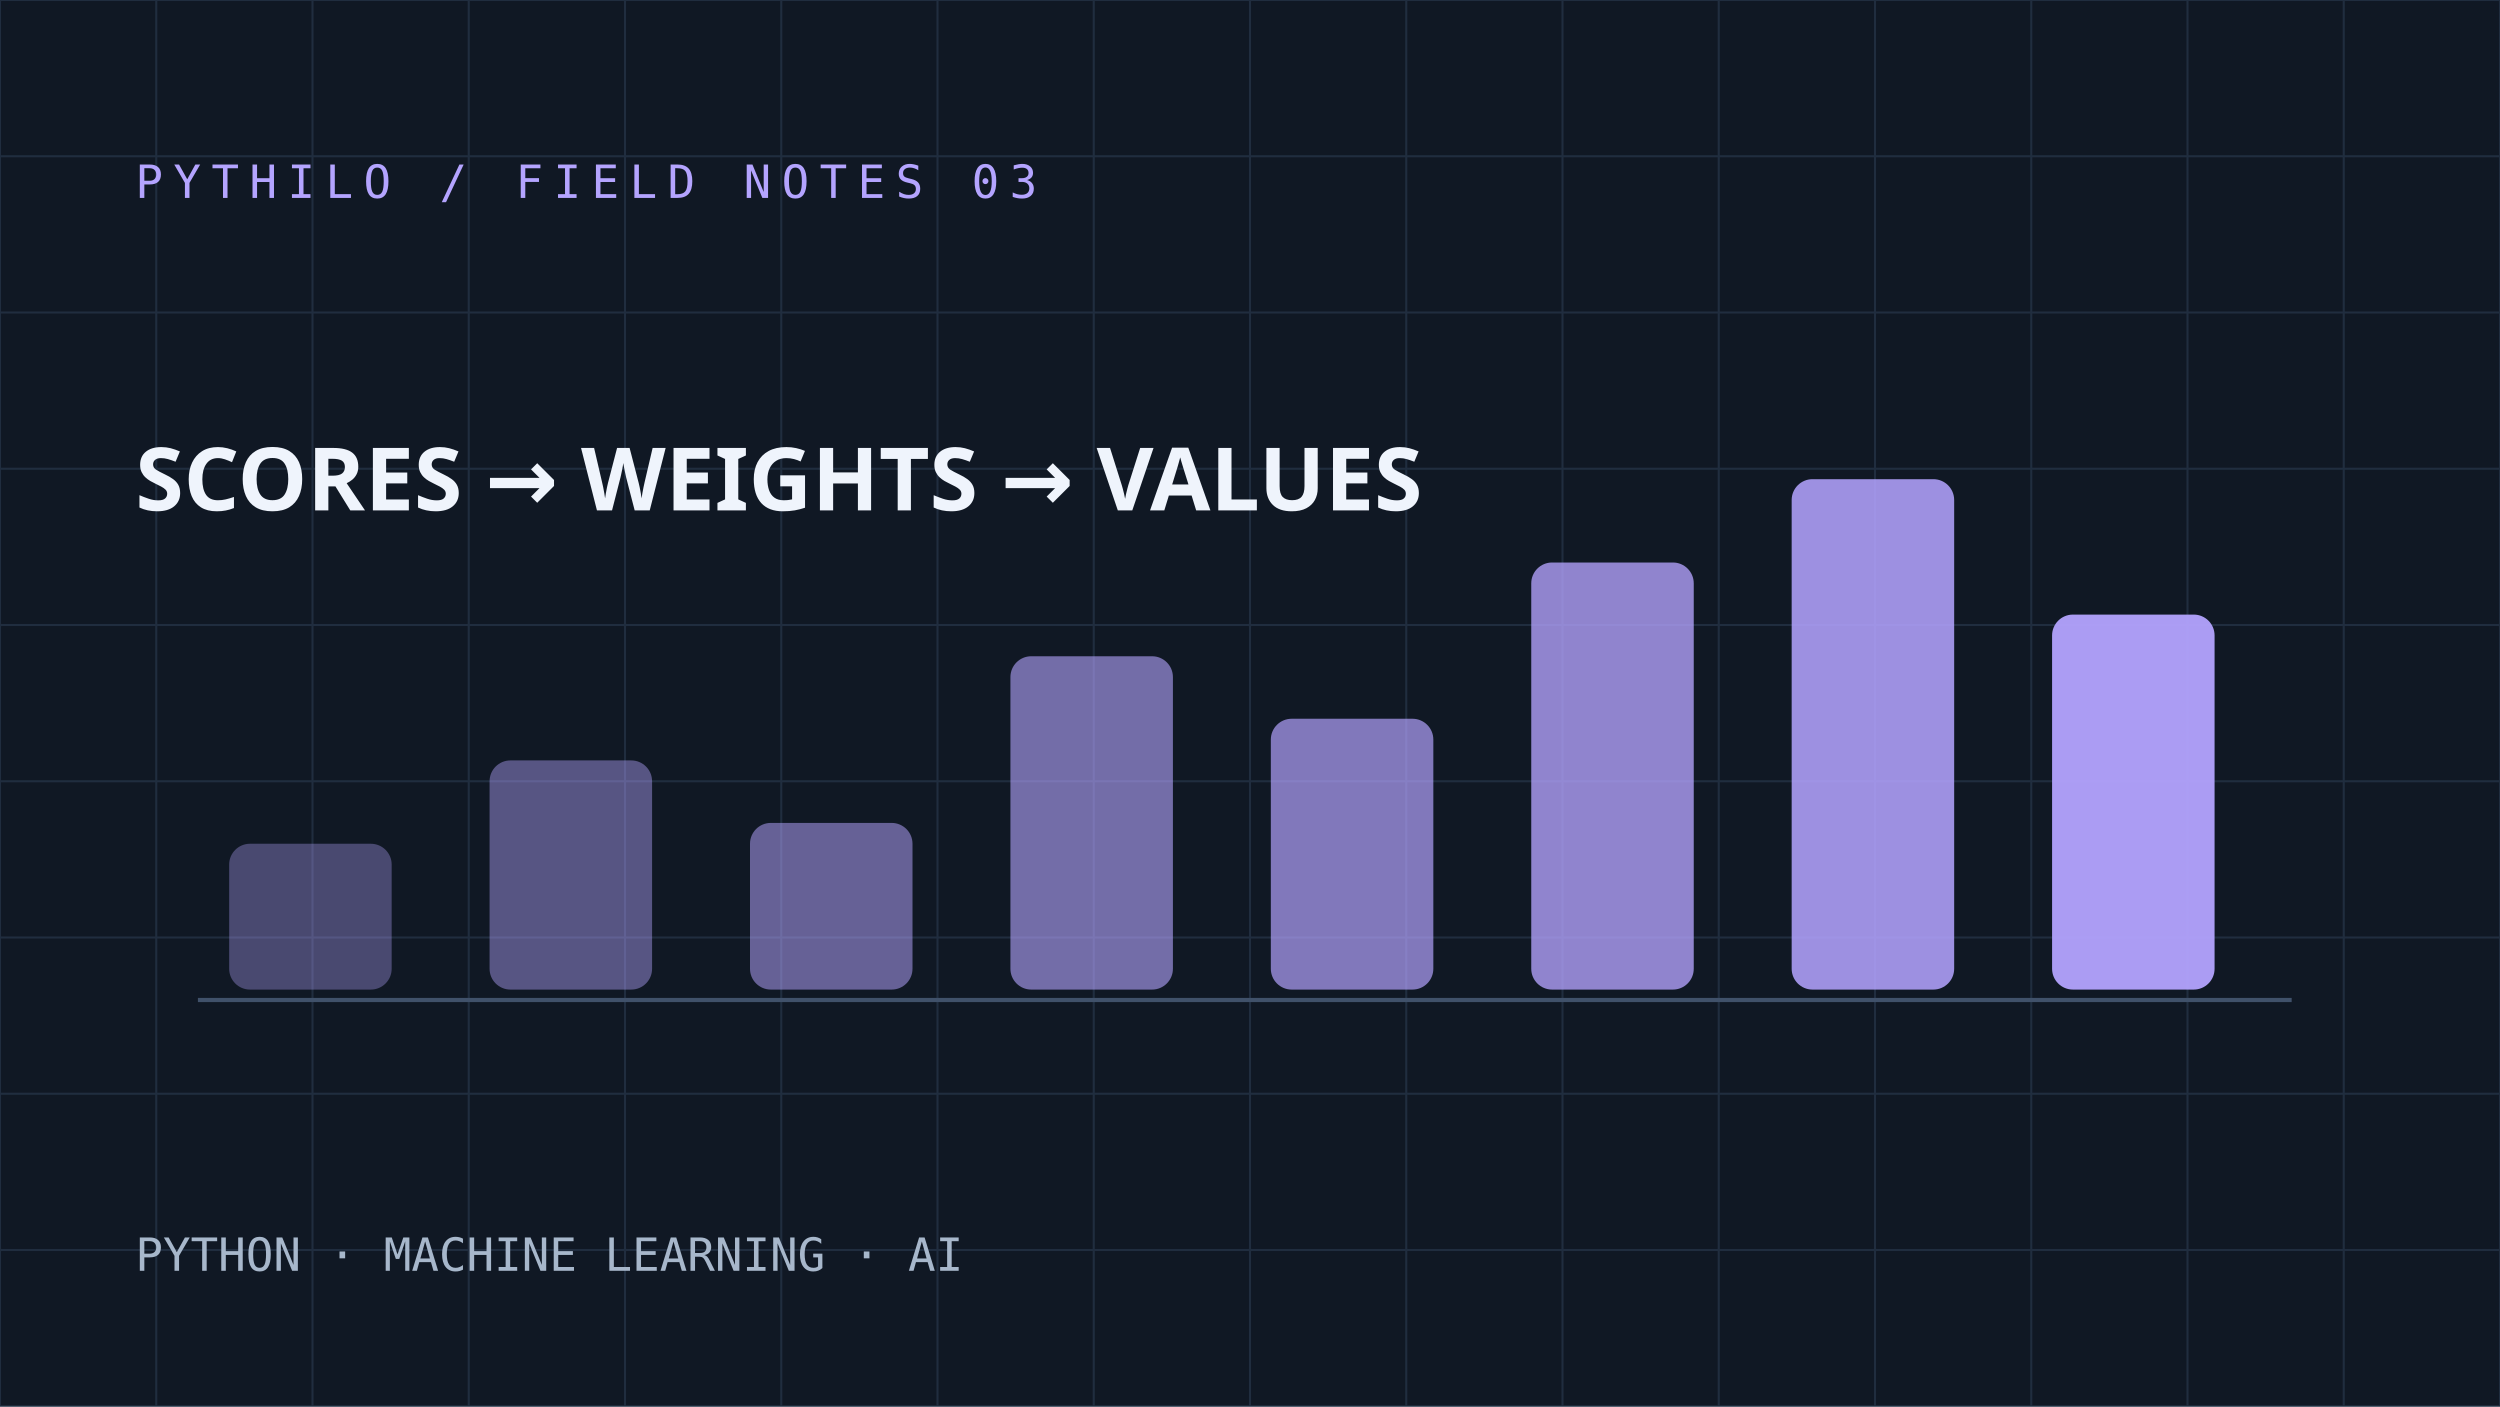
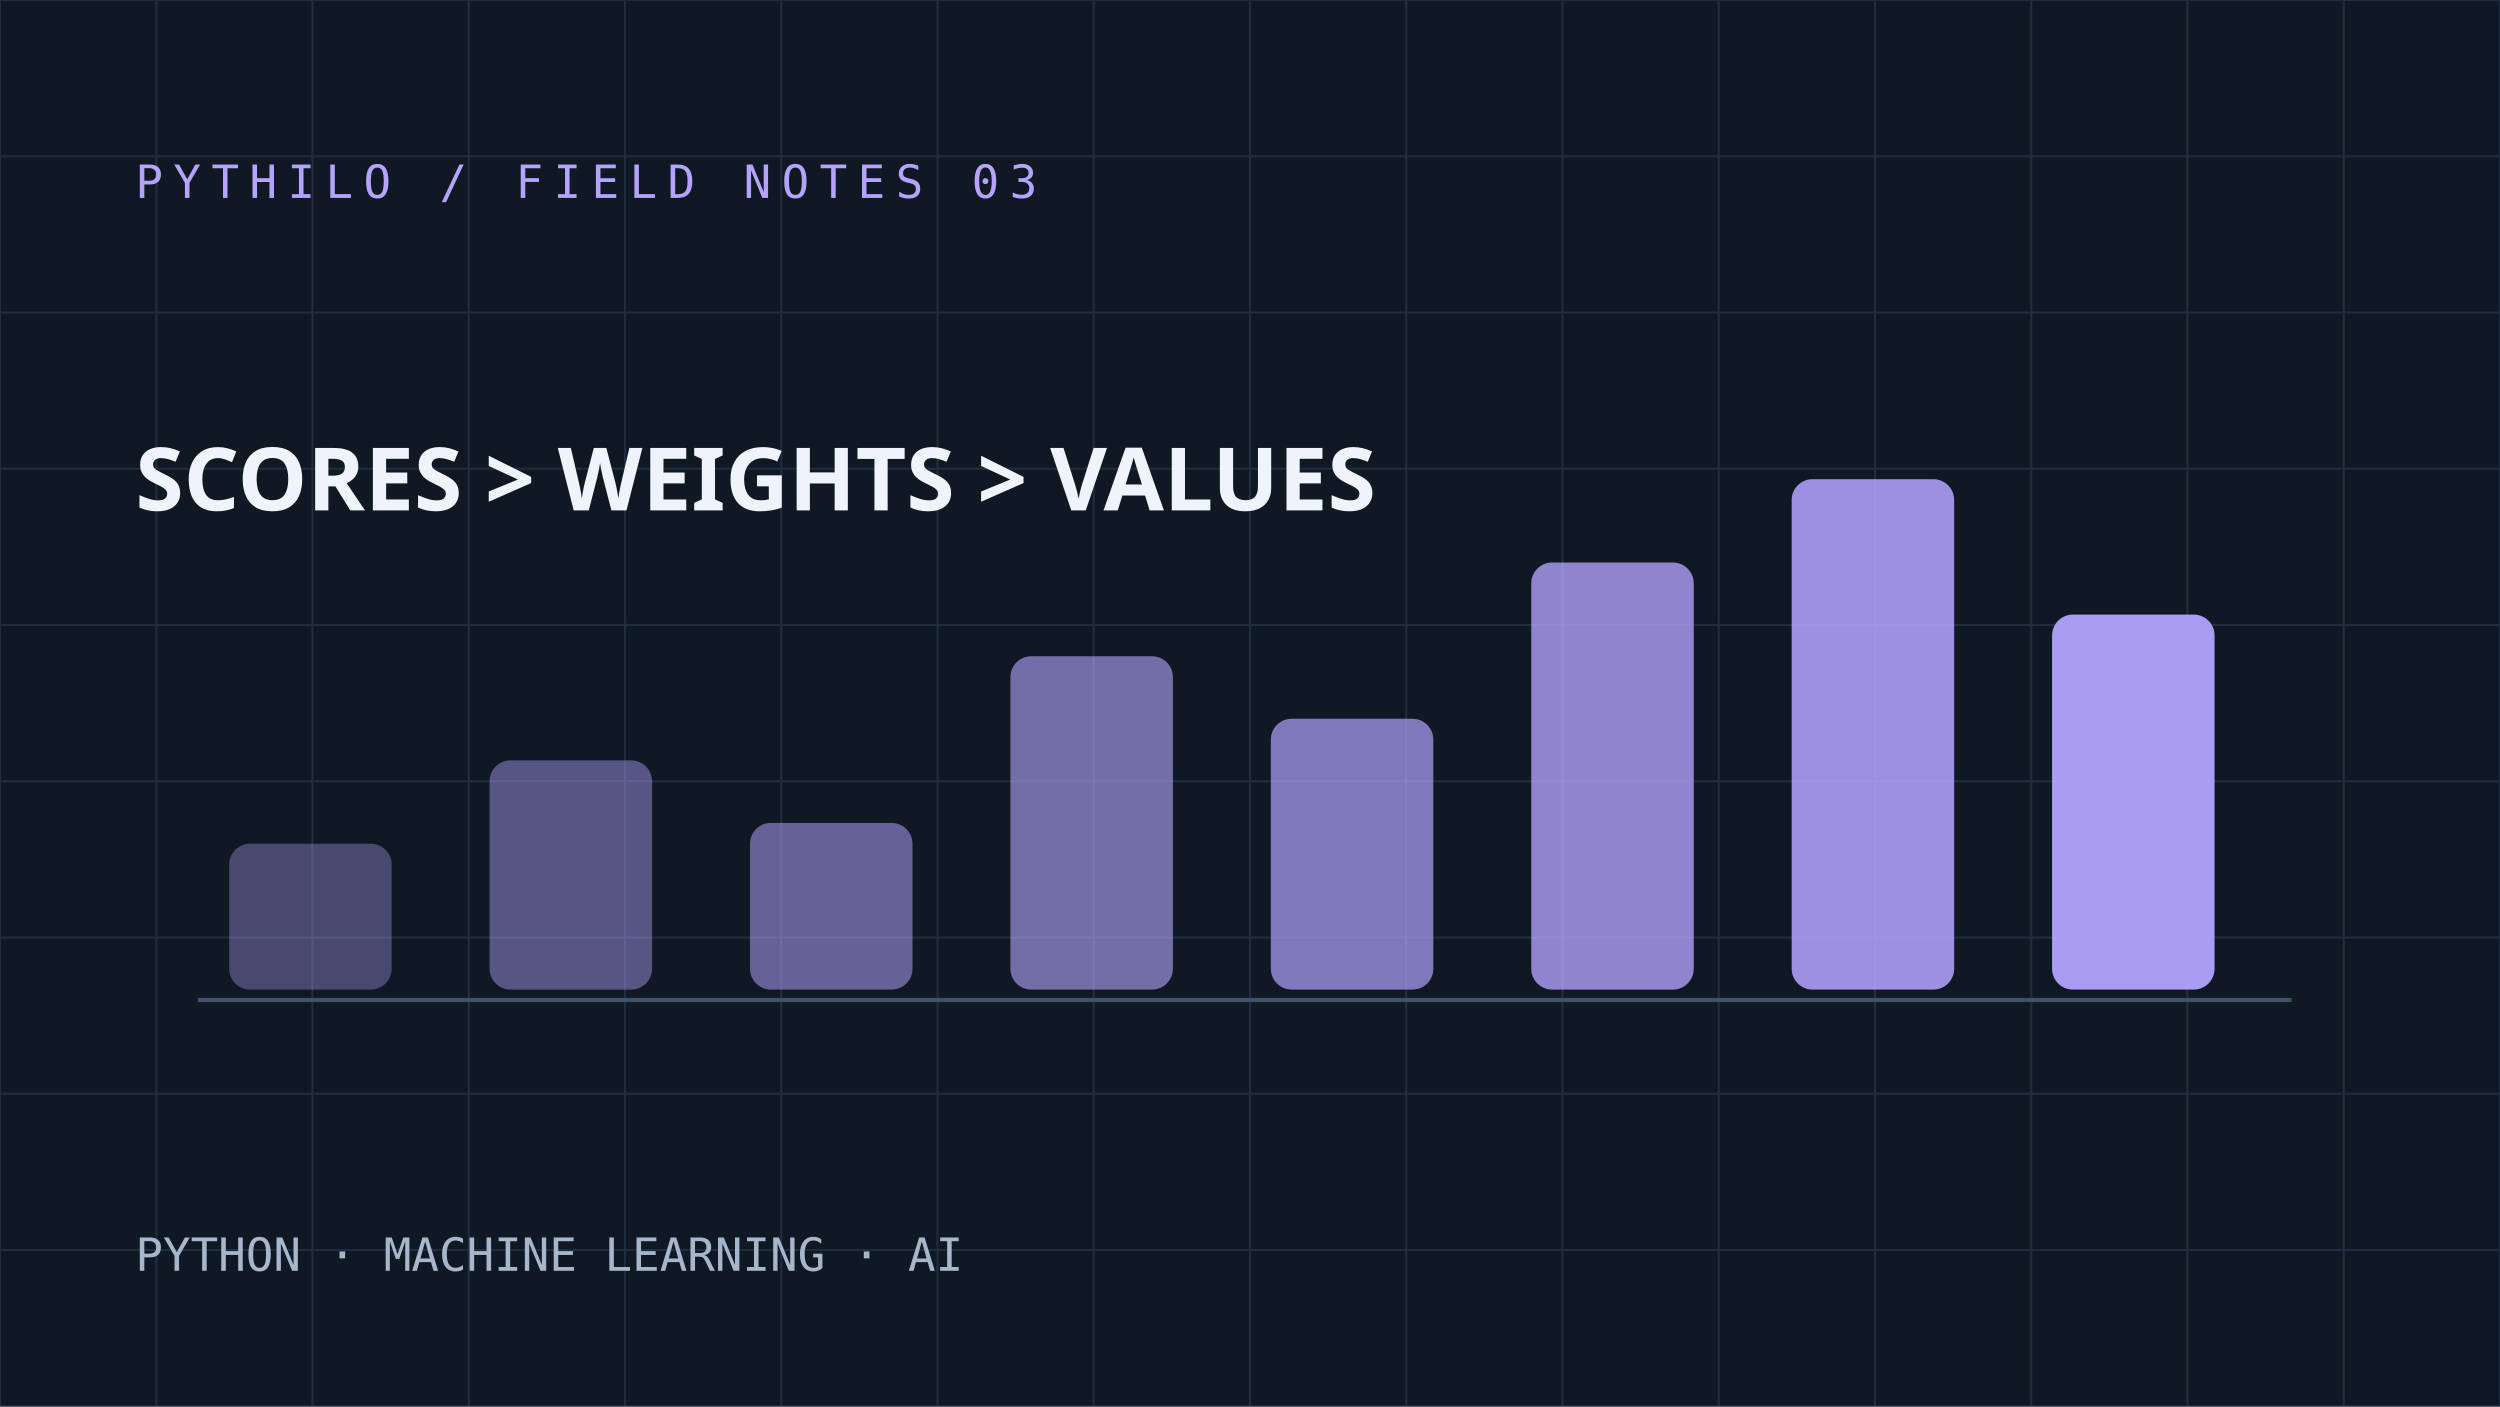
<svg xmlns="http://www.w3.org/2000/svg" width="1200" height="675" viewBox="0 0 1200 675">
  <rect width="1200" height="675" fill="#101824" />
  <g stroke="#26364a" opacity=".7">
    <path d="M0 0V675" />
    <path d="M75 0V675" />
    <path d="M150 0V675" />
    <path d="M225 0V675" />
    <path d="M300 0V675" />
    <path d="M375 0V675" />
    <path d="M450 0V675" />
    <path d="M525 0V675" />
    <path d="M600 0V675" />
    <path d="M675 0V675" />
    <path d="M750 0V675" />
    <path d="M825 0V675" />
    <path d="M900 0V675" />
    <path d="M975 0V675" />
    <path d="M1050 0V675" />
    <path d="M1125 0V675" />
    <path d="M1200 0V675" />
    <path d="M0 0H1200" />
    <path d="M0 75H1200" />
    <path d="M0 150H1200" />
    <path d="M0 225H1200" />
    <path d="M0 300H1200" />
    <path d="M0 375H1200" />
    <path d="M0 450H1200" />
    <path d="M0 525H1200" />
    <path d="M0 600H1200" />
    <path d="M0 675H1200" />
  </g>
  <text x="65" y="95" fill="#b4a4ff" font-family="monospace" font-size="22" letter-spacing="5">PYTHILO / FIELD NOTES 03</text>
-   <text x="65" y="245" fill="#eff4fc" font-family="sans-serif" font-size="42" font-weight="700">SCORES → WEIGHTS → VALUES</text>
+   <text x="65" y="245" fill="#eff4fc" font-family="sans-serif" font-size="42" font-weight="700">SCORES &gt; WEIGHTS &gt; VALUES</text>
  <path d="M95 480H1100" stroke="#40516a" stroke-width="2" />
  <rect x="110" y="405" width="78" height="70" rx="10" fill="#b4a4ff" opacity="0.35" />
  <rect x="235" y="365" width="78" height="110" rx="10" fill="#b4a4ff" opacity="0.435" />
  <rect x="360" y="395" width="78" height="80" rx="10" fill="#b4a4ff" opacity="0.52" />
  <rect x="485" y="315" width="78" height="160" rx="10" fill="#b4a4ff" opacity="0.605" />
  <rect x="610" y="345" width="78" height="130" rx="10" fill="#b4a4ff" opacity="0.69" />
  <rect x="735" y="270" width="78" height="205" rx="10" fill="#b4a4ff" opacity="0.775" />
  <rect x="860" y="230" width="78" height="245" rx="10" fill="#b4a4ff" opacity="0.86" />
  <rect x="985" y="295" width="78" height="180" rx="10" fill="#b4a4ff" opacity="0.945" />
  <text x="65" y="610" fill="#a7b7cb" font-family="monospace" font-size="22">PYTHON · MACHINE LEARNING · AI</text>
</svg>
